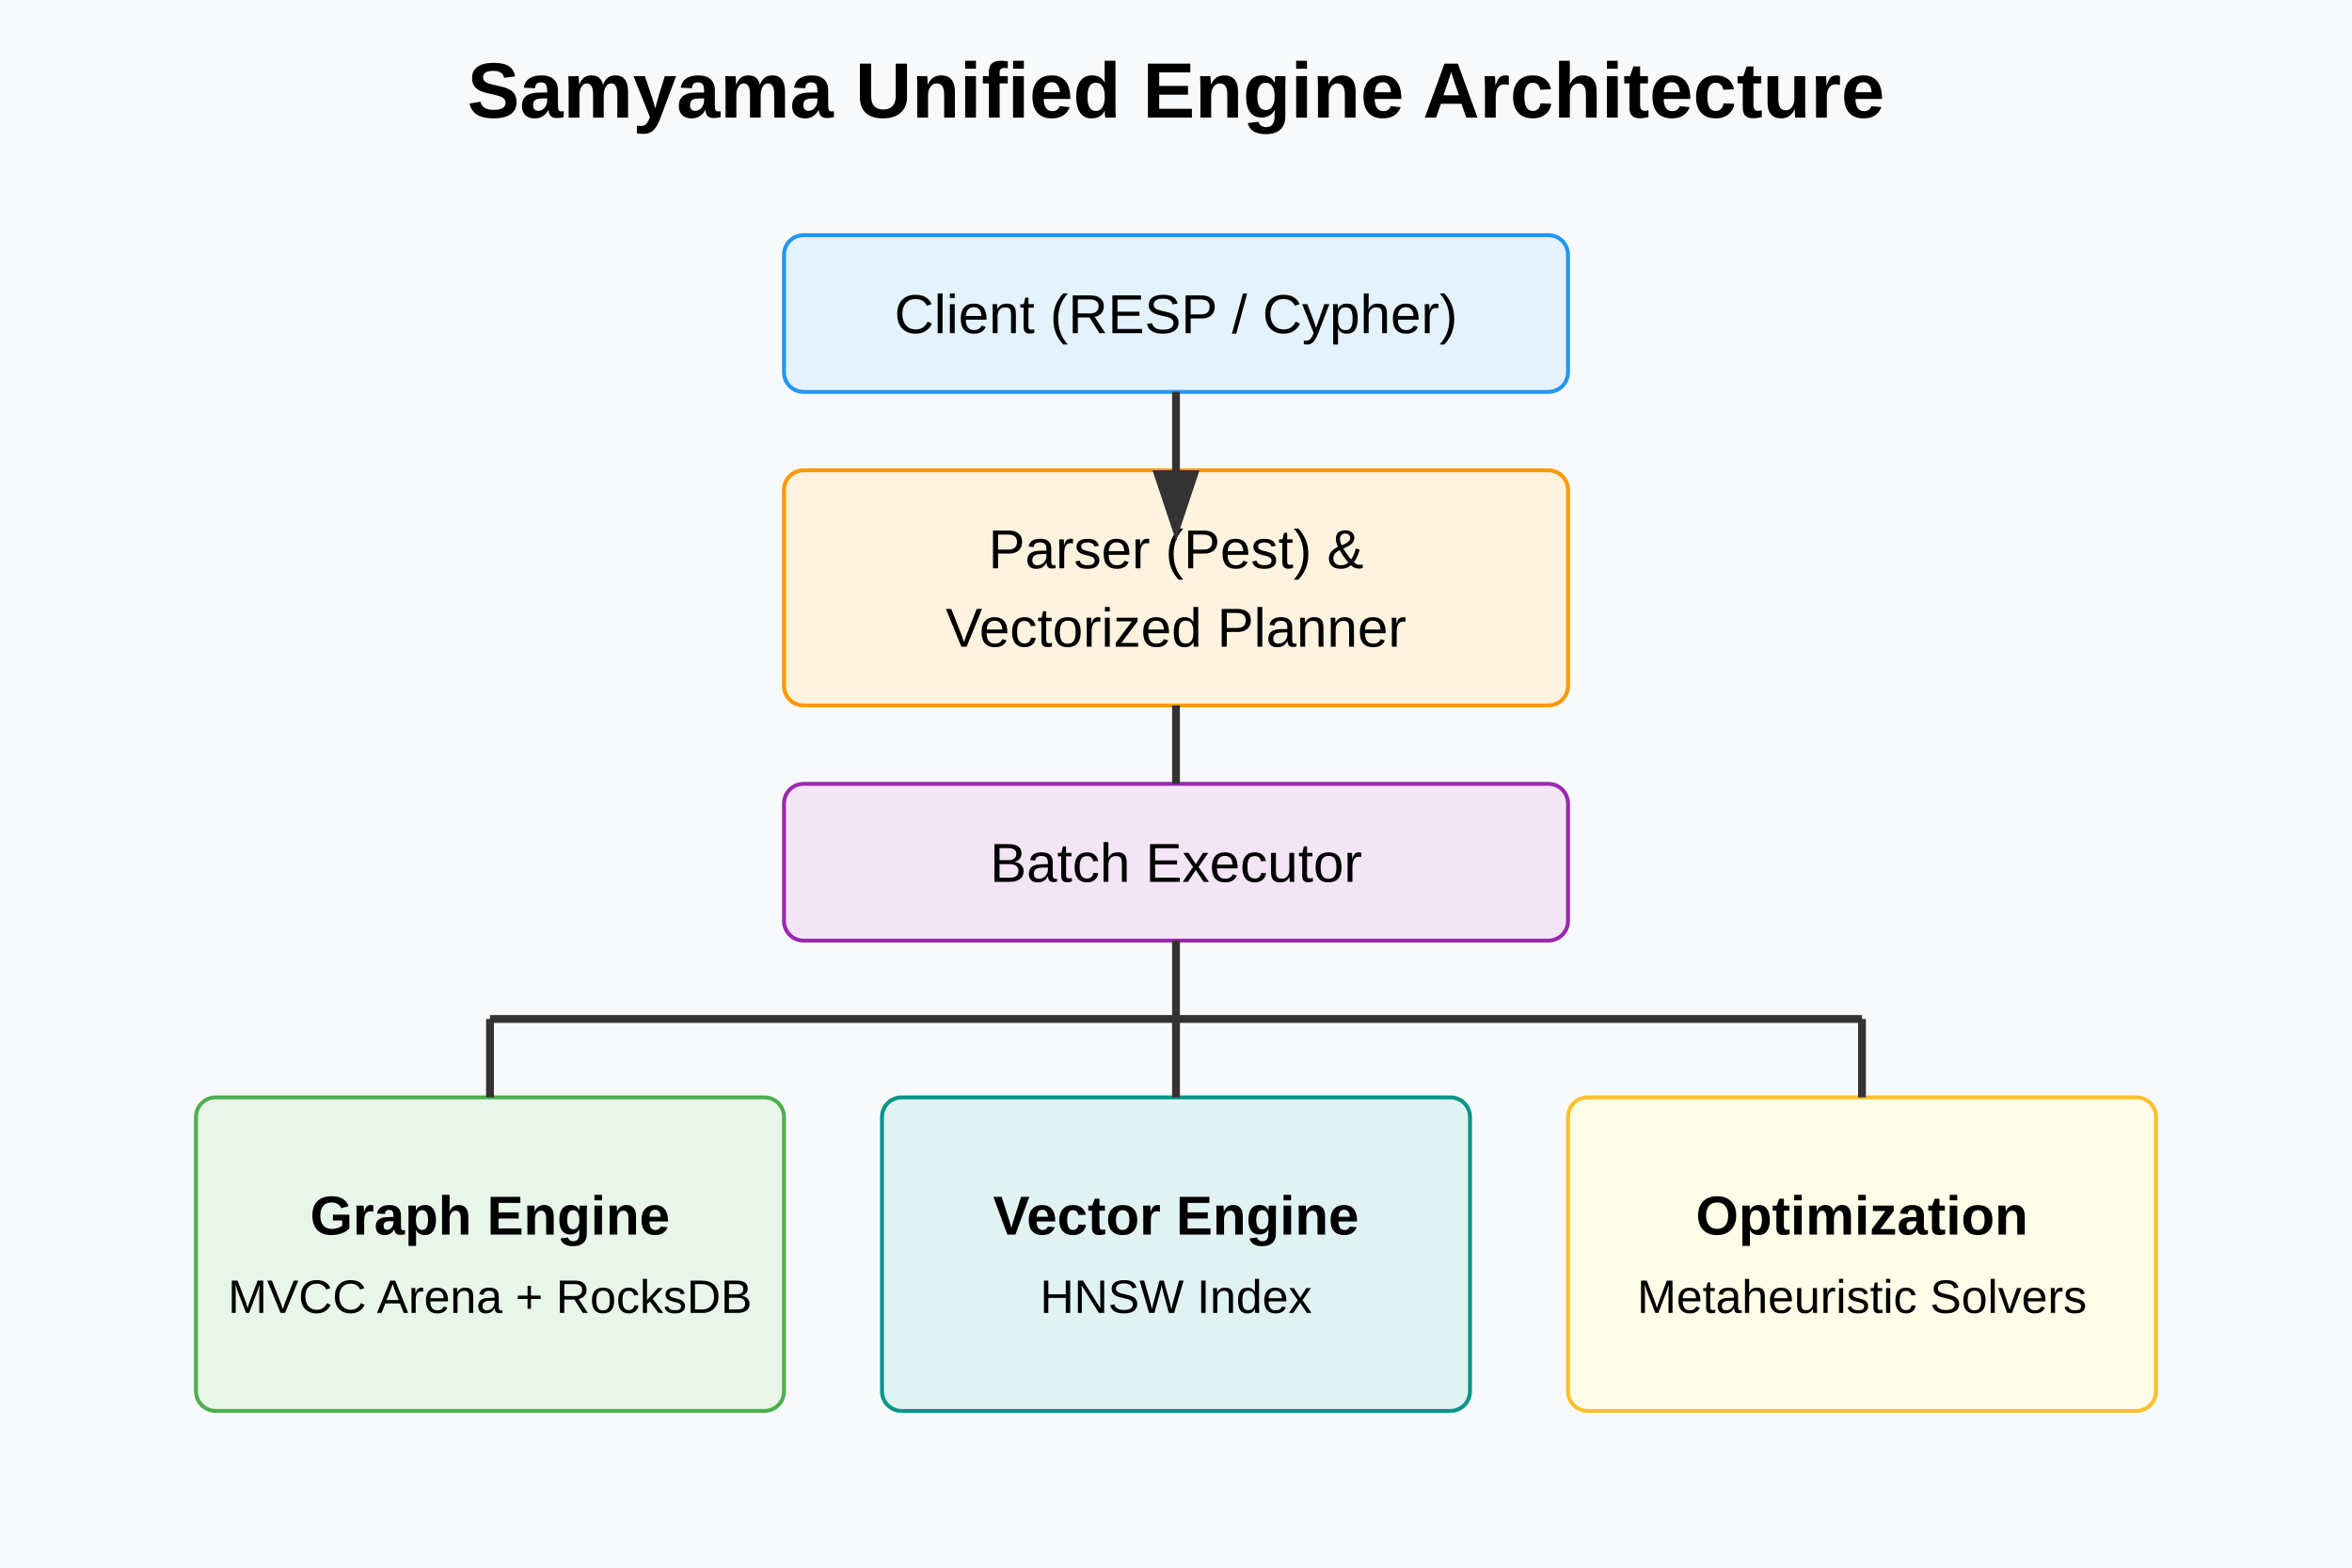
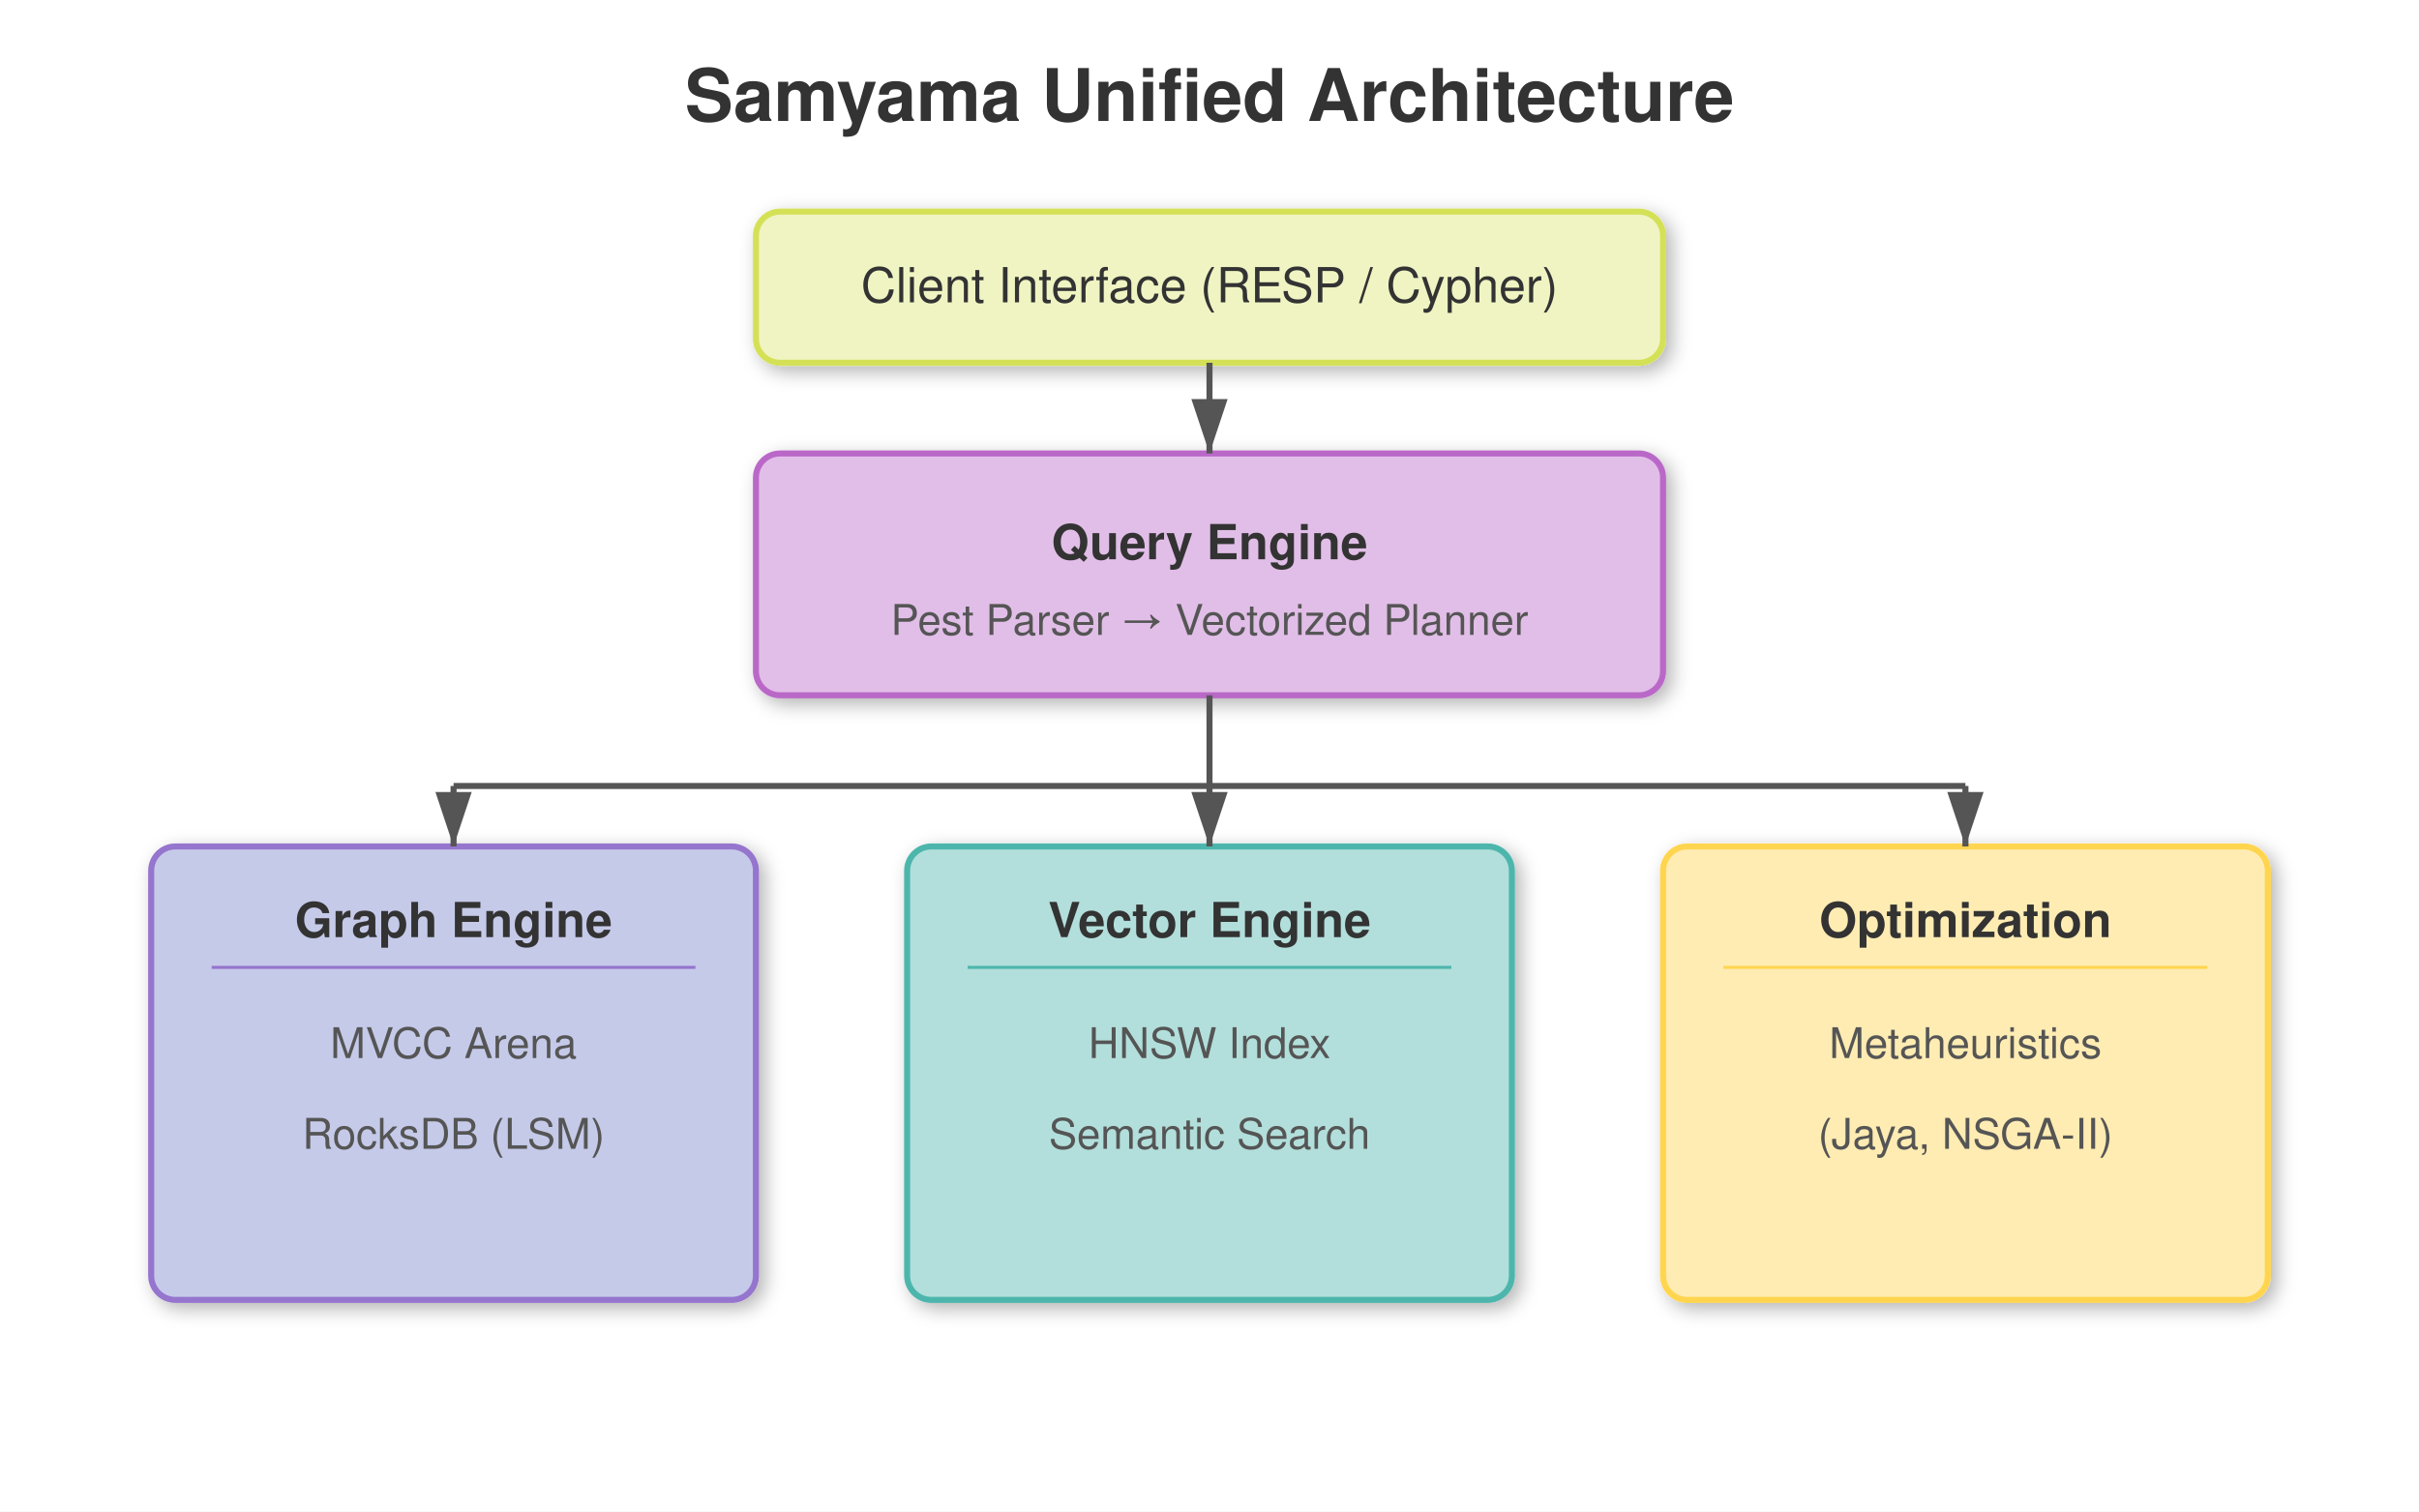
- <svg xmlns="http://www.w3.org/2000/svg" width="600" height="400">
-   <rect width="100%" height="100%" fill="#f8f9fa" />
-   <text x="300" y="30" font-family="Arial" font-size="20" font-weight="bold" text-anchor="middle">Samyama Unified Engine Architecture</text>
-   <rect x="200" y="60" width="200" height="40" rx="5" fill="#e3f2fd" stroke="#2196f3" />
-   <text x="300" y="85" font-family="Arial" font-size="14" text-anchor="middle">Client (RESP / Cypher)</text>
-   <rect x="200" y="120" width="200" height="60" rx="5" fill="#fff3e0" stroke="#ff9800" />
-   <text x="300" y="145" font-family="Arial" font-size="14" text-anchor="middle">Parser (Pest) &amp;</text>
-   <text x="300" y="165" font-family="Arial" font-size="14" text-anchor="middle">Vectorized Planner</text>
-   <rect x="200" y="200" width="200" height="40" rx="5" fill="#f3e5f5" stroke="#9c27b0" />
-   <text x="300" y="225" font-family="Arial" font-size="14" text-anchor="middle">Batch Executor</text>
-   <rect x="50" y="280" width="150" height="80" rx="5" fill="#e8f5e9" stroke="#4caf50" />
-   <text x="125" y="315" font-family="Arial" font-size="14" text-anchor="middle" font-weight="bold">Graph Engine</text>
-   <text x="125" y="335" font-family="Arial" font-size="12" text-anchor="middle">MVCC Arena + RocksDB</text>
-   <rect x="225" y="280" width="150" height="80" rx="5" fill="#e0f2f1" stroke="#009688" />
-   <text x="300" y="315" font-family="Arial" font-size="14" text-anchor="middle" font-weight="bold">Vector Engine</text>
-   <text x="300" y="335" font-family="Arial" font-size="12" text-anchor="middle">HNSW Index</text>
-   <rect x="400" y="280" width="150" height="80" rx="5" fill="#fffde7" stroke="#fbc02d" />
-   <text x="475" y="315" font-family="Arial" font-size="14" text-anchor="middle" font-weight="bold">Optimization</text>
-   <text x="475" y="335" font-family="Arial" font-size="12" text-anchor="middle">Metaheuristic Solvers</text>
-   <line x1="300" y1="100" x2="300" y2="120" stroke="#333" stroke-width="2" marker-end="url(#arrow)" />
-   <line x1="300" y1="180" x2="300" y2="200" stroke="#333" stroke-width="2" />
-   <line x1="300" y1="240" x2="300" y2="280" stroke="#333" stroke-width="2" />
-   <line x1="300" y1="260" x2="125" y2="260" stroke="#333" stroke-width="2" />
-   <line x1="300" y1="260" x2="475" y2="260" stroke="#333" stroke-width="2" />
-   <line x1="125" y1="260" x2="125" y2="280" stroke="#333" stroke-width="2" />
-   <line x1="475" y1="260" x2="475" y2="280" stroke="#333" stroke-width="2" />
+ <svg xmlns="http://www.w3.org/2000/svg" width="800" height="500">
  <defs>
-     <marker id="arrow" markerWidth="10" markerHeight="10" refX="0" refY="3" orient="auto" markerUnits="strokeWidth">
-       <path d="M0,0 L0,6 L9,3 z" fill="#333" />
+     <filter id="shadow" x="-20%" y="-20%" width="140%" height="140%">
+       <feDropShadow dx="2" dy="2" stdDeviation="3" flood-opacity="0.3" />
+     </filter>
+     <marker id="arrow" markerWidth="10" markerHeight="10" refX="9" refY="3" orient="auto" markerUnits="strokeWidth">
+       <path d="M0,0 L0,6 L9,3 z" fill="#555" />
    </marker>
  </defs>
+   <rect width="100%" height="100%" fill="#ffffff" />
+   <text x="400" y="40" font-family="Helvetica, Arial, sans-serif" font-size="24" font-weight="bold" text-anchor="middle" fill="#333">Samyama Unified Architecture</text>
+   <g transform="translate(250, 70)">
+     <rect width="300" height="50" rx="8" fill="#f0f4c3" stroke="#d4e157" stroke-width="2" filter="url(#shadow)" />
+     <text x="150" y="30" font-family="Helvetica, Arial, sans-serif" font-size="16" text-anchor="middle" fill="#333">Client Interface (RESP / Cypher)</text>
+   </g>
+   <g transform="translate(250, 150)">
+     <rect width="300" height="80" rx="8" fill="#e1bee7" stroke="#ba68c8" stroke-width="2" filter="url(#shadow)" />
+     <text x="150" y="35" font-family="Helvetica, Arial, sans-serif" font-size="16" font-weight="bold" text-anchor="middle" fill="#333">Query Engine</text>
+     <text x="150" y="60" font-family="Helvetica, Arial, sans-serif" font-size="14" text-anchor="middle" fill="#555">Pest Parser → Vectorized Planner</text>
+   </g>
+   <g transform="translate(50, 280)">
+     <rect width="200" height="150" rx="8" fill="#c5cae9" stroke="#9575cd" stroke-width="2" filter="url(#shadow)" />
+     <text x="100" y="30" font-family="Helvetica, Arial, sans-serif" font-size="16" font-weight="bold" text-anchor="middle" fill="#333">Graph Engine</text>
+     <line x1="20" y1="40" x2="180" y2="40" stroke="#9575cd" stroke-width="1" />
+     <text x="100" y="70" font-family="Helvetica, Arial, sans-serif" font-size="14" text-anchor="middle" fill="#555">MVCC Arena</text>
+     <text x="100" y="100" font-family="Helvetica, Arial, sans-serif" font-size="14" text-anchor="middle" fill="#555">RocksDB (LSM)</text>
+     <rect x="250" width="200" height="150" rx="8" fill="#b2dfdb" stroke="#4db6ac" stroke-width="2" filter="url(#shadow)" />
+     <text x="350" y="30" font-family="Helvetica, Arial, sans-serif" font-size="16" font-weight="bold" text-anchor="middle" fill="#333">Vector Engine</text>
+     <line x1="270" y1="40" x2="430" y2="40" stroke="#4db6ac" stroke-width="1" />
+     <text x="350" y="70" font-family="Helvetica, Arial, sans-serif" font-size="14" text-anchor="middle" fill="#555">HNSW Index</text>
+     <text x="350" y="100" font-family="Helvetica, Arial, sans-serif" font-size="14" text-anchor="middle" fill="#555">Semantic Search</text>
+     <rect x="500" width="200" height="150" rx="8" fill="#ffecb3" stroke="#ffd54f" stroke-width="2" filter="url(#shadow)" />
+     <text x="600" y="30" font-family="Helvetica, Arial, sans-serif" font-size="16" font-weight="bold" text-anchor="middle" fill="#333">Optimization</text>
+     <line x1="520" y1="40" x2="680" y2="40" stroke="#ffd54f" stroke-width="1" />
+     <text x="600" y="70" font-family="Helvetica, Arial, sans-serif" font-size="14" text-anchor="middle" fill="#555">Metaheuristics</text>
+     <text x="600" y="100" font-family="Helvetica, Arial, sans-serif" font-size="14" text-anchor="middle" fill="#555">(Jaya, NSGA-II)</text>
+   </g>
+   <line x1="400" y1="120" x2="400" y2="150" stroke="#555" stroke-width="2" marker-end="url(#arrow)" />
+   <line x1="400" y1="230" x2="400" y2="260" stroke="#555" stroke-width="2" />
+   <line x1="150" y1="260" x2="650" y2="260" stroke="#555" stroke-width="2" />
+   <line x1="150" y1="260" x2="150" y2="280" stroke="#555" stroke-width="2" marker-end="url(#arrow)" />
+   <line x1="400" y1="260" x2="400" y2="280" stroke="#555" stroke-width="2" marker-end="url(#arrow)" />
+   <line x1="650" y1="260" x2="650" y2="280" stroke="#555" stroke-width="2" marker-end="url(#arrow)" />
</svg>
